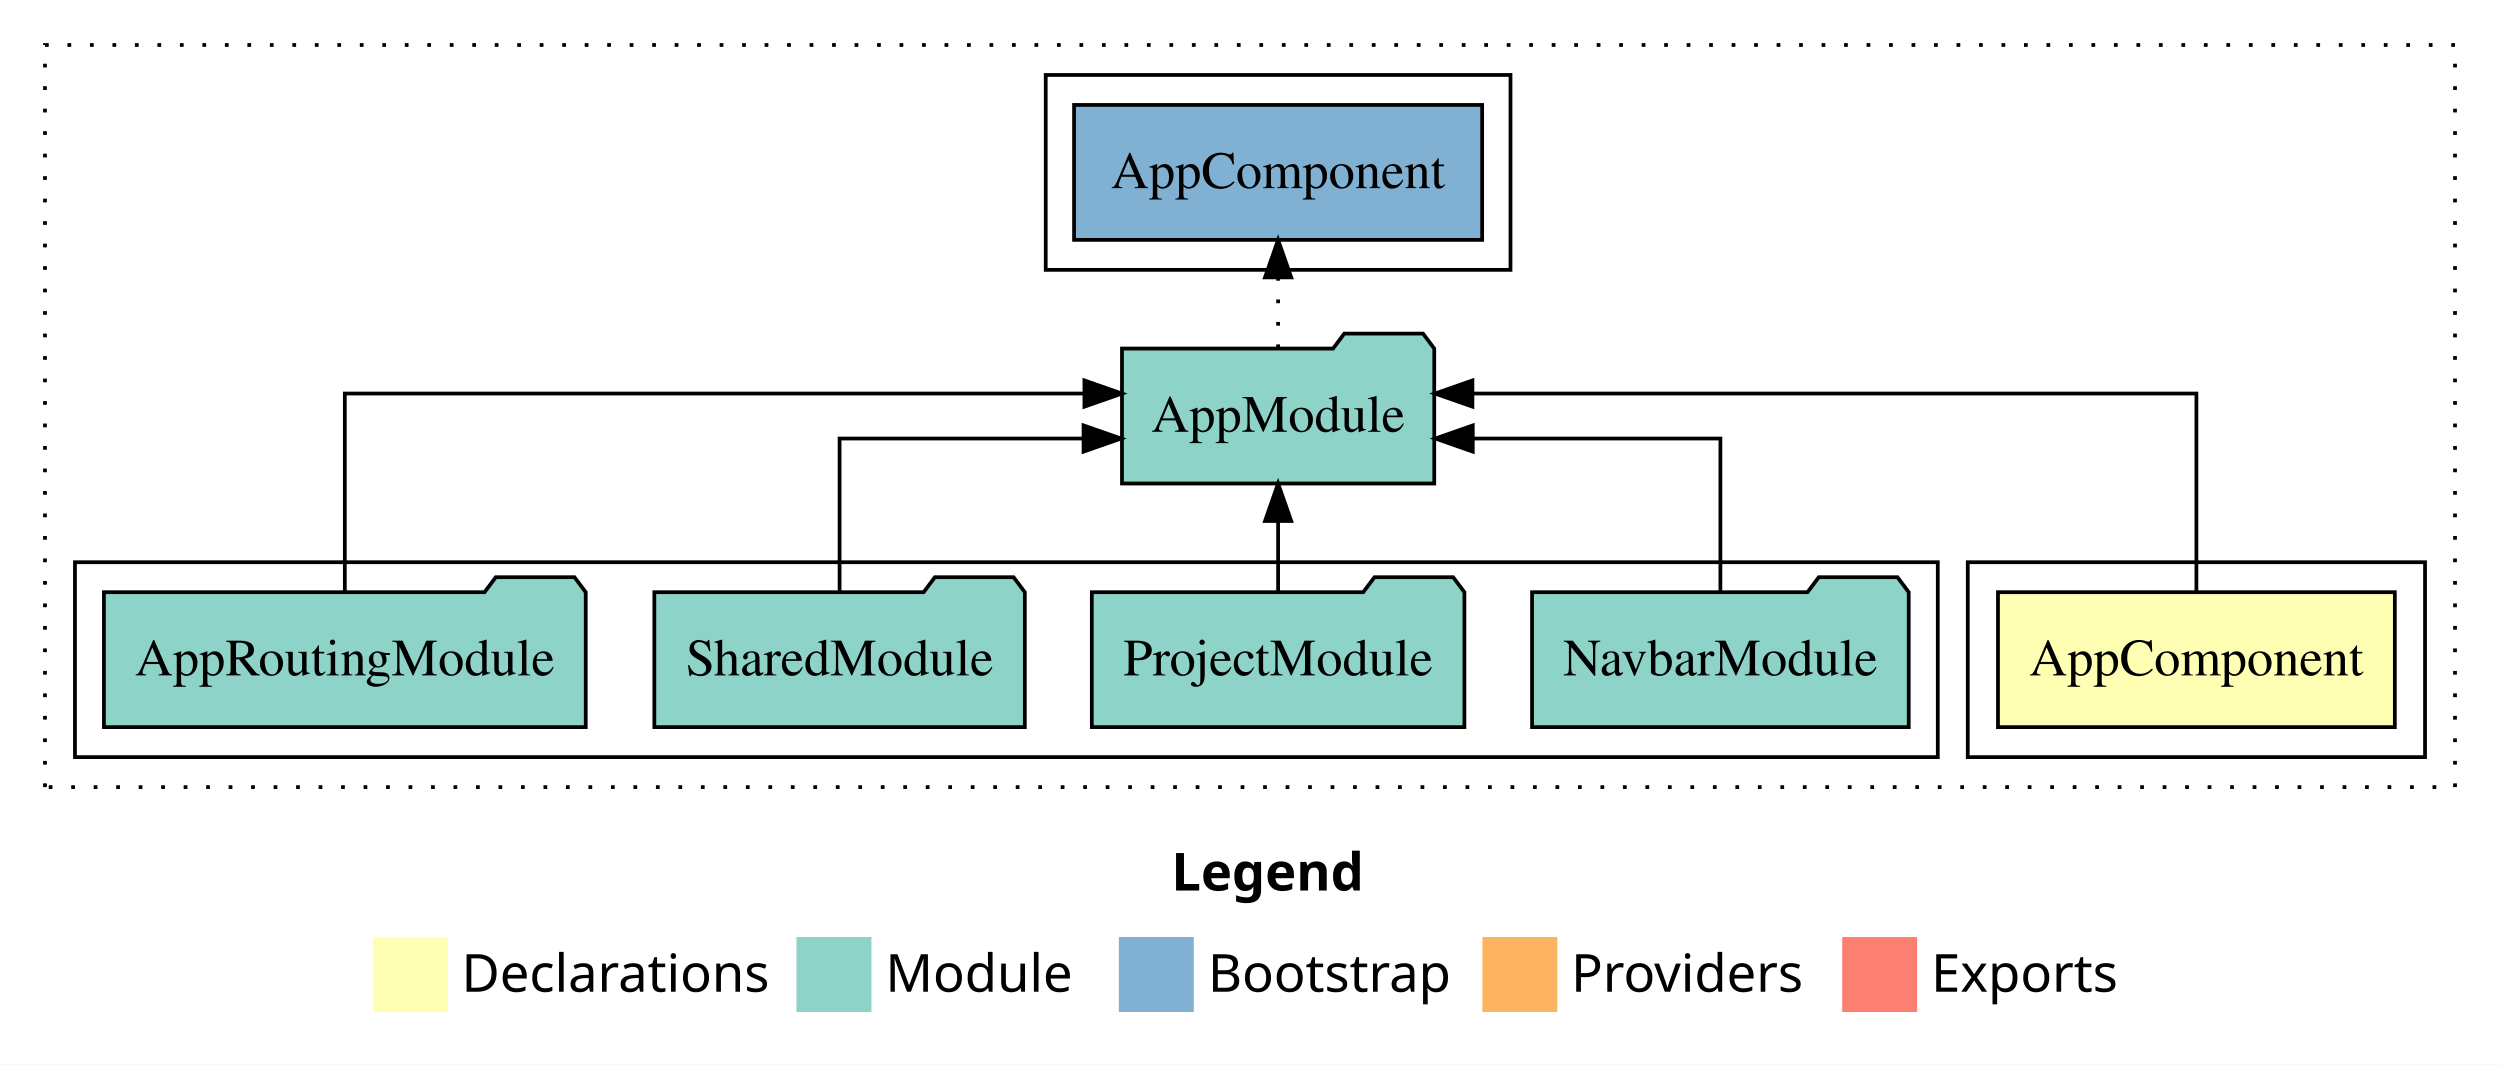
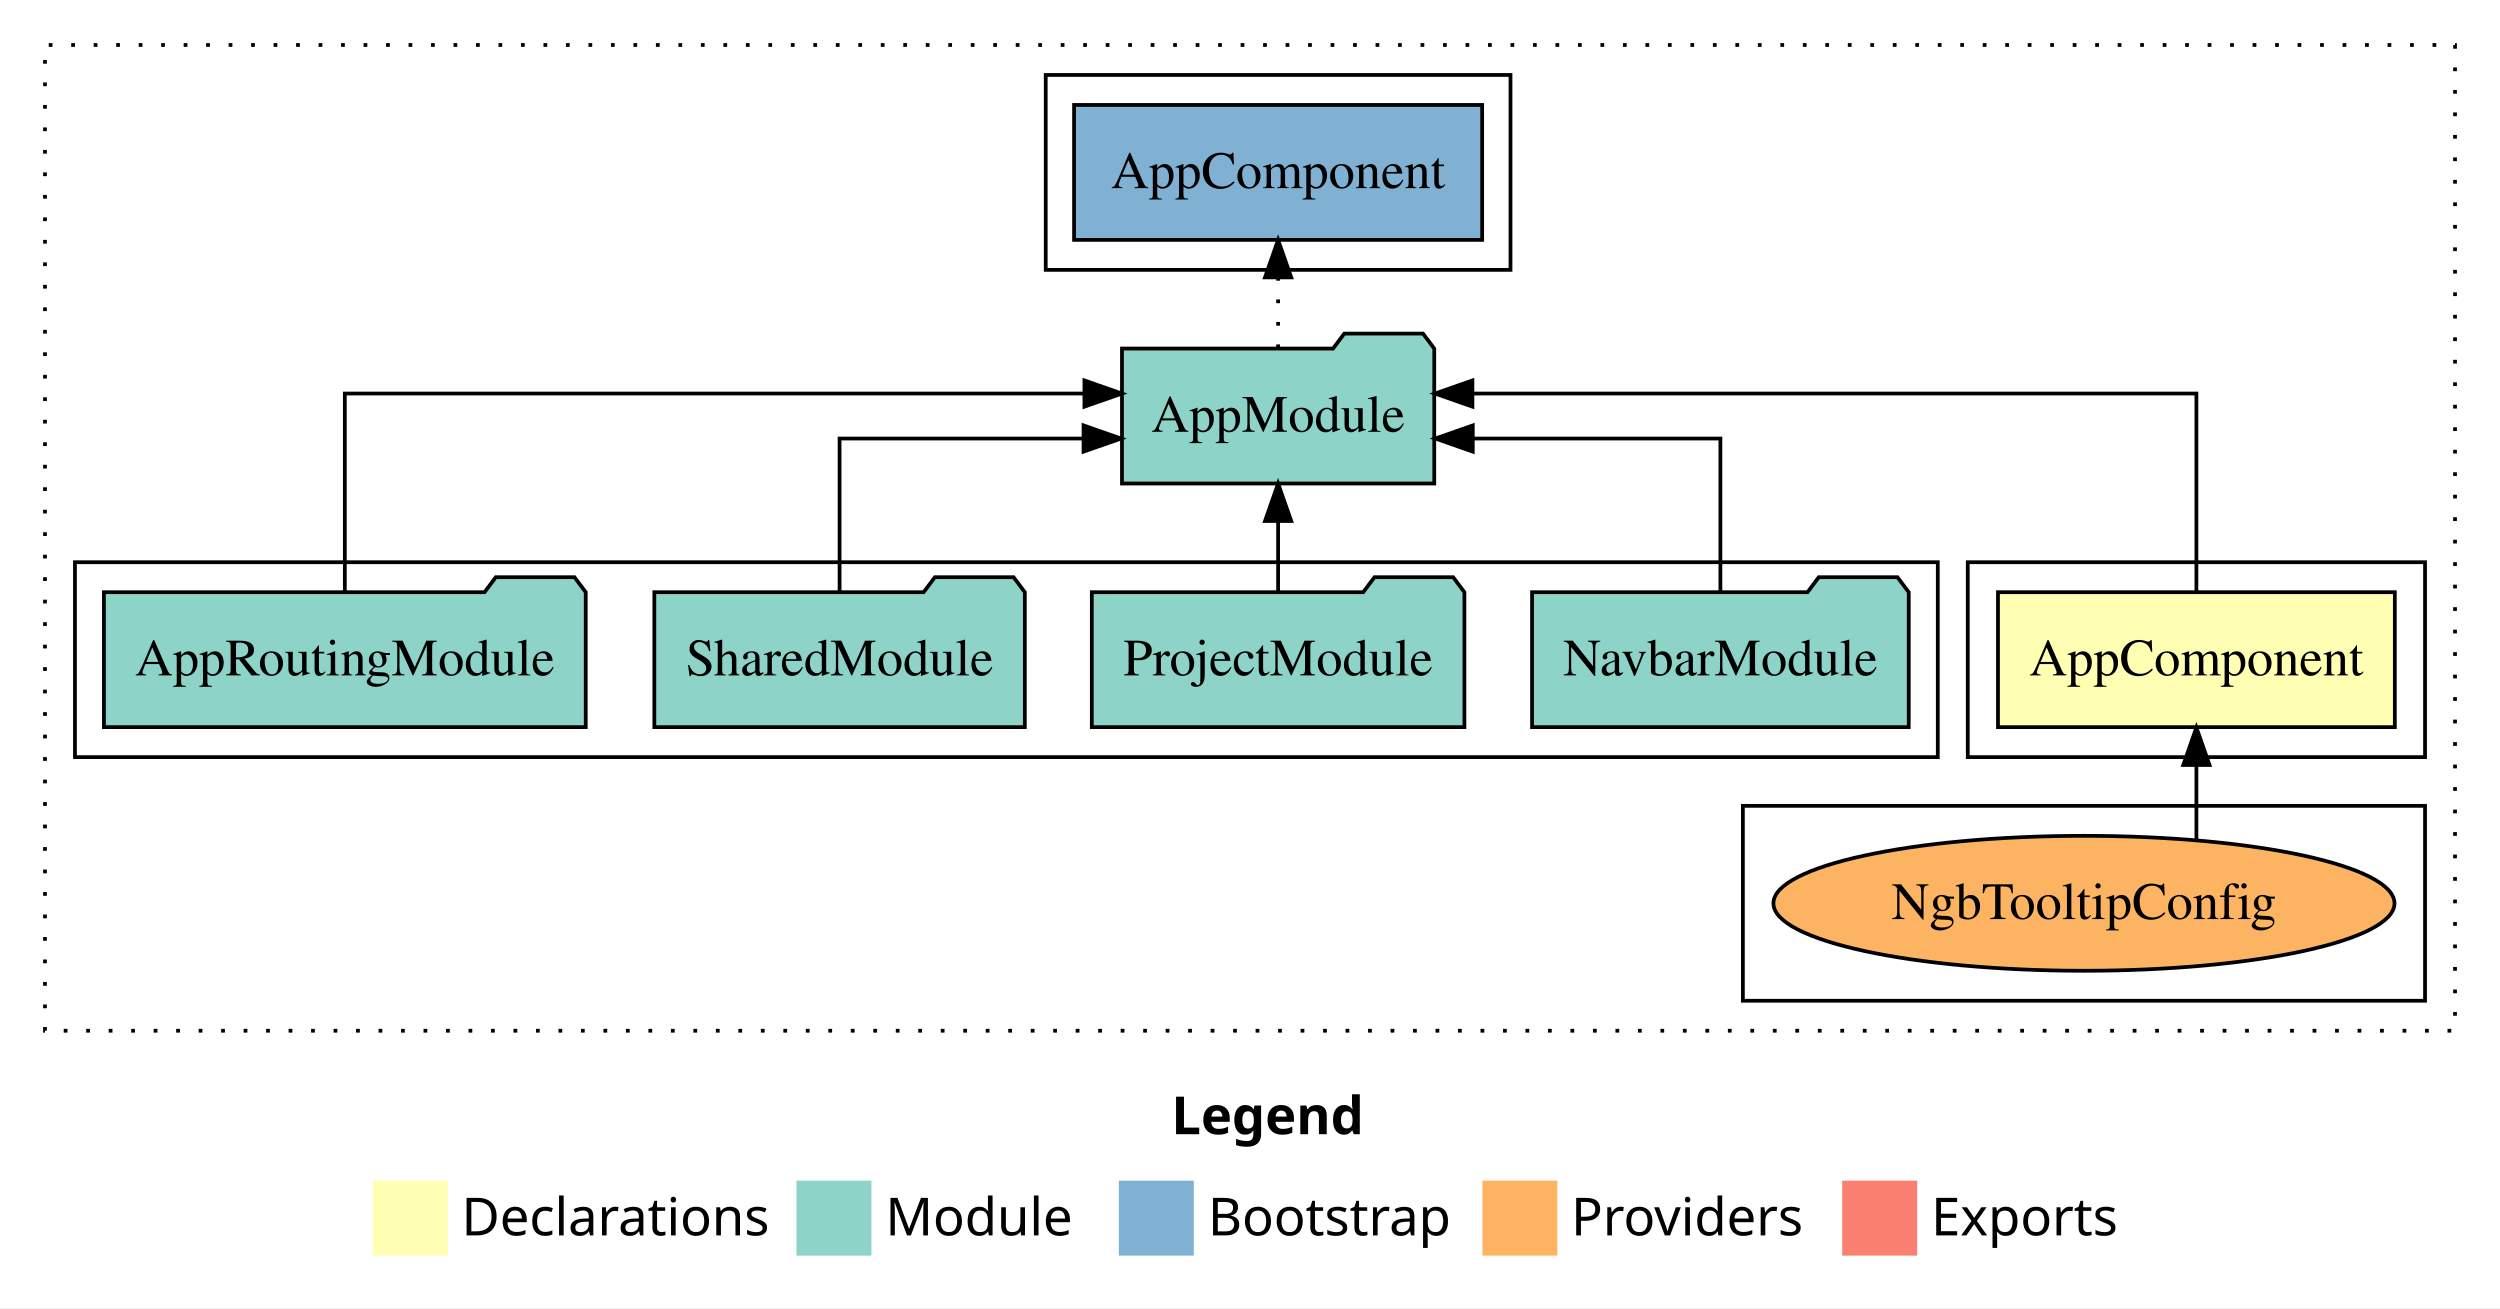
- <svg xmlns="http://www.w3.org/2000/svg" width="667pt" height="284pt" viewBox="0.00 0.00 667.00 284.00">
-   <g id="graph0" class="graph" transform="scale(1 1) rotate(0) translate(4 280)">
-     <polygon fill="#ffffff" stroke="transparent" points="-4,4 -4,-280 663,-280 663,4 -4,4" />
+ <svg xmlns="http://www.w3.org/2000/svg" width="667pt" height="349pt" viewBox="0.00 0.00 667.00 349.00">
+   <g id="graph0" class="graph" transform="scale(1 1) rotate(0) translate(4 345)">
+     <polygon fill="#ffffff" stroke="transparent" points="-4,4 -4,-345 663,-345 663,4 -4,4" />
    <text text-anchor="start" x="308.509" y="-42.4" font-family="sans-serif" font-weight="bold" font-size="14.00" fill="#000000">Legend</text>
    <polygon fill="#ffffb3" stroke="transparent" points="95.5,-10 95.5,-30 115.5,-30 115.5,-10 95.5,-10" />
    <text text-anchor="start" x="119.129" y="-15.4" font-family="sans-serif" font-size="14.00" fill="#000000">  Declarations</text>
    <polygon fill="#8dd3c7" stroke="transparent" points="208.5,-10 208.5,-30 228.5,-30 228.5,-10 208.5,-10" />
    <text text-anchor="start" x="232.225" y="-15.4" font-family="sans-serif" font-size="14.00" fill="#000000">  Module</text>
    <polygon fill="#80b1d3" stroke="transparent" points="294.5,-10 294.5,-30 314.5,-30 314.5,-10 294.5,-10" />
    <text text-anchor="start" x="318.281" y="-15.4" font-family="sans-serif" font-size="14.00" fill="#000000">  Bootstrap</text>
    <polygon fill="#fdb462" stroke="transparent" points="391.5,-10 391.5,-30 411.5,-30 411.5,-10 391.5,-10" />
    <text text-anchor="start" x="415.173" y="-15.4" font-family="sans-serif" font-size="14.00" fill="#000000">  Providers</text>
    <polygon fill="#fb8072" stroke="transparent" points="487.5,-10 487.5,-30 507.5,-30 507.5,-10 487.5,-10" />
    <text text-anchor="start" x="511.226" y="-15.4" font-family="sans-serif" font-size="14.00" fill="#000000">  Exports</text>
    <g id="clust1" class="cluster">
-       <polygon fill="none" stroke="#000000" stroke-dasharray="1,5" points="8,-70 8,-268 651,-268 651,-70 8,-70" />
+       <polygon fill="none" stroke="#000000" stroke-dasharray="1,5" points="8,-70 8,-333 651,-333 651,-70 8,-70" />
    </g>
    <g id="clust2" class="cluster">
-       <polygon fill="none" stroke="#000000" points="521,-78 521,-130 643,-130 643,-78 521,-78" />
+       <polygon fill="none" stroke="#000000" points="521,-143 521,-195 643,-195 643,-143 521,-143" />
+     </g>
+     <g id="clust3" class="cluster">
+       <polygon fill="none" stroke="#000000" points="461,-78 461,-130 643,-130 643,-78 461,-78" />
    </g>
    <g id="clust4" class="cluster">
-       <polygon fill="none" stroke="#000000" points="16,-78 16,-130 513,-130 513,-78 16,-78" />
+       <polygon fill="none" stroke="#000000" points="16,-143 16,-195 513,-195 513,-143 16,-143" />
    </g>
    <g id="clust6" class="cluster">
-       <polygon fill="none" stroke="#000000" points="275,-208 275,-260 399,-260 399,-208 275,-208" />
+       <polygon fill="none" stroke="#000000" points="275,-273 275,-325 399,-325 399,-273 275,-273" />
    </g>
    <g id="node1" class="node">
-       <polygon fill="#ffffb3" stroke="#000000" points="634.94,-122 529.06,-122 529.06,-86 634.94,-86 634.94,-122" />
-       <text text-anchor="middle" x="582" y="-99.8" font-family="Times,serif" font-size="14.00" fill="#000000">AppComponent</text>
+       <polygon fill="#ffffb3" stroke="#000000" points="634.94,-187 529.06,-187 529.06,-151 634.94,-151 634.94,-187" />
+       <text text-anchor="middle" x="582" y="-164.8" font-family="Times,serif" font-size="14.00" fill="#000000">AppComponent</text>
    </g>
    <g id="node2" class="node">
-       <polygon fill="#8dd3c7" stroke="#000000" points="378.657,-187 375.657,-191 354.657,-191 351.657,-187 295.343,-187 295.343,-151 378.657,-151 378.657,-187" />
-       <text text-anchor="middle" x="337" y="-164.8" font-family="Times,serif" font-size="14.00" fill="#000000">AppModule</text>
+       <polygon fill="#8dd3c7" stroke="#000000" points="378.657,-252 375.657,-256 354.657,-256 351.657,-252 295.343,-252 295.343,-216 378.657,-216 378.657,-252" />
+       <text text-anchor="middle" x="337" y="-229.8" font-family="Times,serif" font-size="14.00" fill="#000000">AppModule</text>
    </g>
    <g id="edge1" class="edge">
-       <path fill="none" stroke="#000000" d="M582,-122.284C582,-143.321 582,-175 582,-175 582,-175 388.839,-175 388.839,-175" />
-       <polygon fill="#000000" stroke="#000000" points="388.839,-171.5 378.839,-175 388.839,-178.5 388.839,-171.5" />
+       <path fill="none" stroke="#000000" d="M582,-187.284C582,-208.321 582,-240 582,-240 582,-240 388.839,-240 388.839,-240" />
+       <polygon fill="#000000" stroke="#000000" points="388.839,-236.5 378.839,-240 388.839,-243.5 388.839,-236.5" />
+     </g>
+     <g id="node8" class="node">
+       <polygon fill="#80b1d3" stroke="#000000" points="391.439,-317 282.561,-317 282.561,-281 391.439,-281 391.439,-317" />
+       <text text-anchor="middle" x="337" y="-294.8" font-family="Times,serif" font-size="14.00" fill="#000000">AppComponent </text>
+     </g>
+     <g id="edge7" class="edge">
+       <path fill="none" stroke="#000000" stroke-dasharray="1,5" d="M337,-252.106C337,-252.106 337,-270.991 337,-270.991" />
+       <polygon fill="#000000" stroke="#000000" points="333.5,-270.991 337,-280.991 340.5,-270.991 333.5,-270.991" />
+     </g>
+     <g id="node3" class="node">
+       <ellipse fill="#fdb462" stroke="#000000" cx="552" cy="-104" rx="82.85" ry="18" />
+       <text text-anchor="middle" x="552" y="-99.8" font-family="Times,serif" font-size="14.00" fill="#000000">NgbTooltipConfig</text>
+     </g>
+     <g id="edge2" class="edge">
+       <path fill="none" stroke="#000000" d="M582,-121.078C582,-121.078 582,-140.899 582,-140.899" />
+       <polygon fill="#000000" stroke="#000000" points="578.5,-140.899 582,-150.899 585.5,-140.899 578.5,-140.899" />
+     </g>
+     <g id="node4" class="node">
+       <polygon fill="#8dd3c7" stroke="#000000" points="505.247,-187 502.247,-191 481.247,-191 478.247,-187 404.753,-187 404.753,-151 505.247,-151 505.247,-187" />
+       <text text-anchor="middle" x="455" y="-164.8" font-family="Times,serif" font-size="14.00" fill="#000000">NavbarModule</text>
+     </g>
+     <g id="edge3" class="edge">
+       <path fill="none" stroke="#000000" d="M455,-187.023C455,-204.373 455,-228 455,-228 455,-228 388.935,-228 388.935,-228" />
+       <polygon fill="#000000" stroke="#000000" points="388.935,-224.5 378.935,-228 388.935,-231.5 388.935,-224.5" />
+     </g>
+     <g id="node5" class="node">
+       <polygon fill="#8dd3c7" stroke="#000000" points="386.704,-187 383.704,-191 362.704,-191 359.704,-187 287.296,-187 287.296,-151 386.704,-151 386.704,-187" />
+       <text text-anchor="middle" x="337" y="-164.8" font-family="Times,serif" font-size="14.00" fill="#000000">ProjectModule</text>
+     </g>
+     <g id="edge4" class="edge">
+       <path fill="none" stroke="#000000" d="M337,-187.106C337,-187.106 337,-205.991 337,-205.991" />
+       <polygon fill="#000000" stroke="#000000" points="333.5,-205.991 337,-215.991 340.5,-205.991 333.5,-205.991" />
+     </g>
+     <g id="node6" class="node">
+       <polygon fill="#8dd3c7" stroke="#000000" points="269.423,-187 266.423,-191 245.423,-191 242.423,-187 170.577,-187 170.577,-151 269.423,-151 269.423,-187" />
+       <text text-anchor="middle" x="220" y="-164.8" font-family="Times,serif" font-size="14.00" fill="#000000">SharedModule</text>
+     </g>
+     <g id="edge5" class="edge">
+       <path fill="none" stroke="#000000" d="M220,-187.023C220,-204.373 220,-228 220,-228 220,-228 285.091,-228 285.091,-228" />
+       <polygon fill="#000000" stroke="#000000" points="285.091,-231.5 295.091,-228 285.091,-224.5 285.091,-231.5" />
    </g>
    <g id="node7" class="node">
-       <polygon fill="#80b1d3" stroke="#000000" points="391.439,-252 282.561,-252 282.561,-216 391.439,-216 391.439,-252" />
-       <text text-anchor="middle" x="337" y="-229.8" font-family="Times,serif" font-size="14.00" fill="#000000">AppComponent </text>
+       <polygon fill="#8dd3c7" stroke="#000000" points="152.274,-187 149.274,-191 128.274,-191 125.274,-187 23.726,-187 23.726,-151 152.274,-151 152.274,-187" />
+       <text text-anchor="middle" x="88" y="-164.8" font-family="Times,serif" font-size="14.00" fill="#000000">AppRoutingModule</text>
    </g>
    <g id="edge6" class="edge">
-       <path fill="none" stroke="#000000" stroke-dasharray="1,5" d="M337,-187.106C337,-187.106 337,-205.991 337,-205.991" />
-       <polygon fill="#000000" stroke="#000000" points="333.5,-205.991 337,-215.991 340.5,-205.991 333.5,-205.991" />
-     </g>
-     <g id="node3" class="node">
-       <polygon fill="#8dd3c7" stroke="#000000" points="505.247,-122 502.247,-126 481.247,-126 478.247,-122 404.753,-122 404.753,-86 505.247,-86 505.247,-122" />
-       <text text-anchor="middle" x="455" y="-99.8" font-family="Times,serif" font-size="14.00" fill="#000000">NavbarModule</text>
-     </g>
-     <g id="edge2" class="edge">
-       <path fill="none" stroke="#000000" d="M455,-122.022C455,-139.373 455,-163 455,-163 455,-163 388.935,-163 388.935,-163" />
-       <polygon fill="#000000" stroke="#000000" points="388.935,-159.5 378.935,-163 388.935,-166.5 388.935,-159.5" />
-     </g>
-     <g id="node4" class="node">
-       <polygon fill="#8dd3c7" stroke="#000000" points="386.704,-122 383.704,-126 362.704,-126 359.704,-122 287.296,-122 287.296,-86 386.704,-86 386.704,-122" />
-       <text text-anchor="middle" x="337" y="-99.8" font-family="Times,serif" font-size="14.00" fill="#000000">ProjectModule</text>
-     </g>
-     <g id="edge3" class="edge">
-       <path fill="none" stroke="#000000" d="M337,-122.106C337,-122.106 337,-140.991 337,-140.991" />
-       <polygon fill="#000000" stroke="#000000" points="333.5,-140.991 337,-150.991 340.5,-140.991 333.5,-140.991" />
-     </g>
-     <g id="node5" class="node">
-       <polygon fill="#8dd3c7" stroke="#000000" points="269.423,-122 266.423,-126 245.423,-126 242.423,-122 170.577,-122 170.577,-86 269.423,-86 269.423,-122" />
-       <text text-anchor="middle" x="220" y="-99.8" font-family="Times,serif" font-size="14.00" fill="#000000">SharedModule</text>
-     </g>
-     <g id="edge4" class="edge">
-       <path fill="none" stroke="#000000" d="M220,-122.022C220,-139.373 220,-163 220,-163 220,-163 285.091,-163 285.091,-163" />
-       <polygon fill="#000000" stroke="#000000" points="285.091,-166.5 295.091,-163 285.091,-159.5 285.091,-166.5" />
-     </g>
-     <g id="node6" class="node">
-       <polygon fill="#8dd3c7" stroke="#000000" points="152.274,-122 149.274,-126 128.274,-126 125.274,-122 23.726,-122 23.726,-86 152.274,-86 152.274,-122" />
-       <text text-anchor="middle" x="88" y="-99.8" font-family="Times,serif" font-size="14.00" fill="#000000">AppRoutingModule</text>
-     </g>
-     <g id="edge5" class="edge">
-       <path fill="none" stroke="#000000" d="M88,-122.284C88,-143.321 88,-175 88,-175 88,-175 285.323,-175 285.323,-175" />
-       <polygon fill="#000000" stroke="#000000" points="285.323,-178.5 295.323,-175 285.323,-171.5 285.323,-178.5" />
+       <path fill="none" stroke="#000000" d="M88,-187.284C88,-208.321 88,-240 88,-240 88,-240 285.323,-240 285.323,-240" />
+       <polygon fill="#000000" stroke="#000000" points="285.323,-243.5 295.323,-240 285.323,-236.5 285.323,-243.5" />
    </g>
  </g>
</svg>
